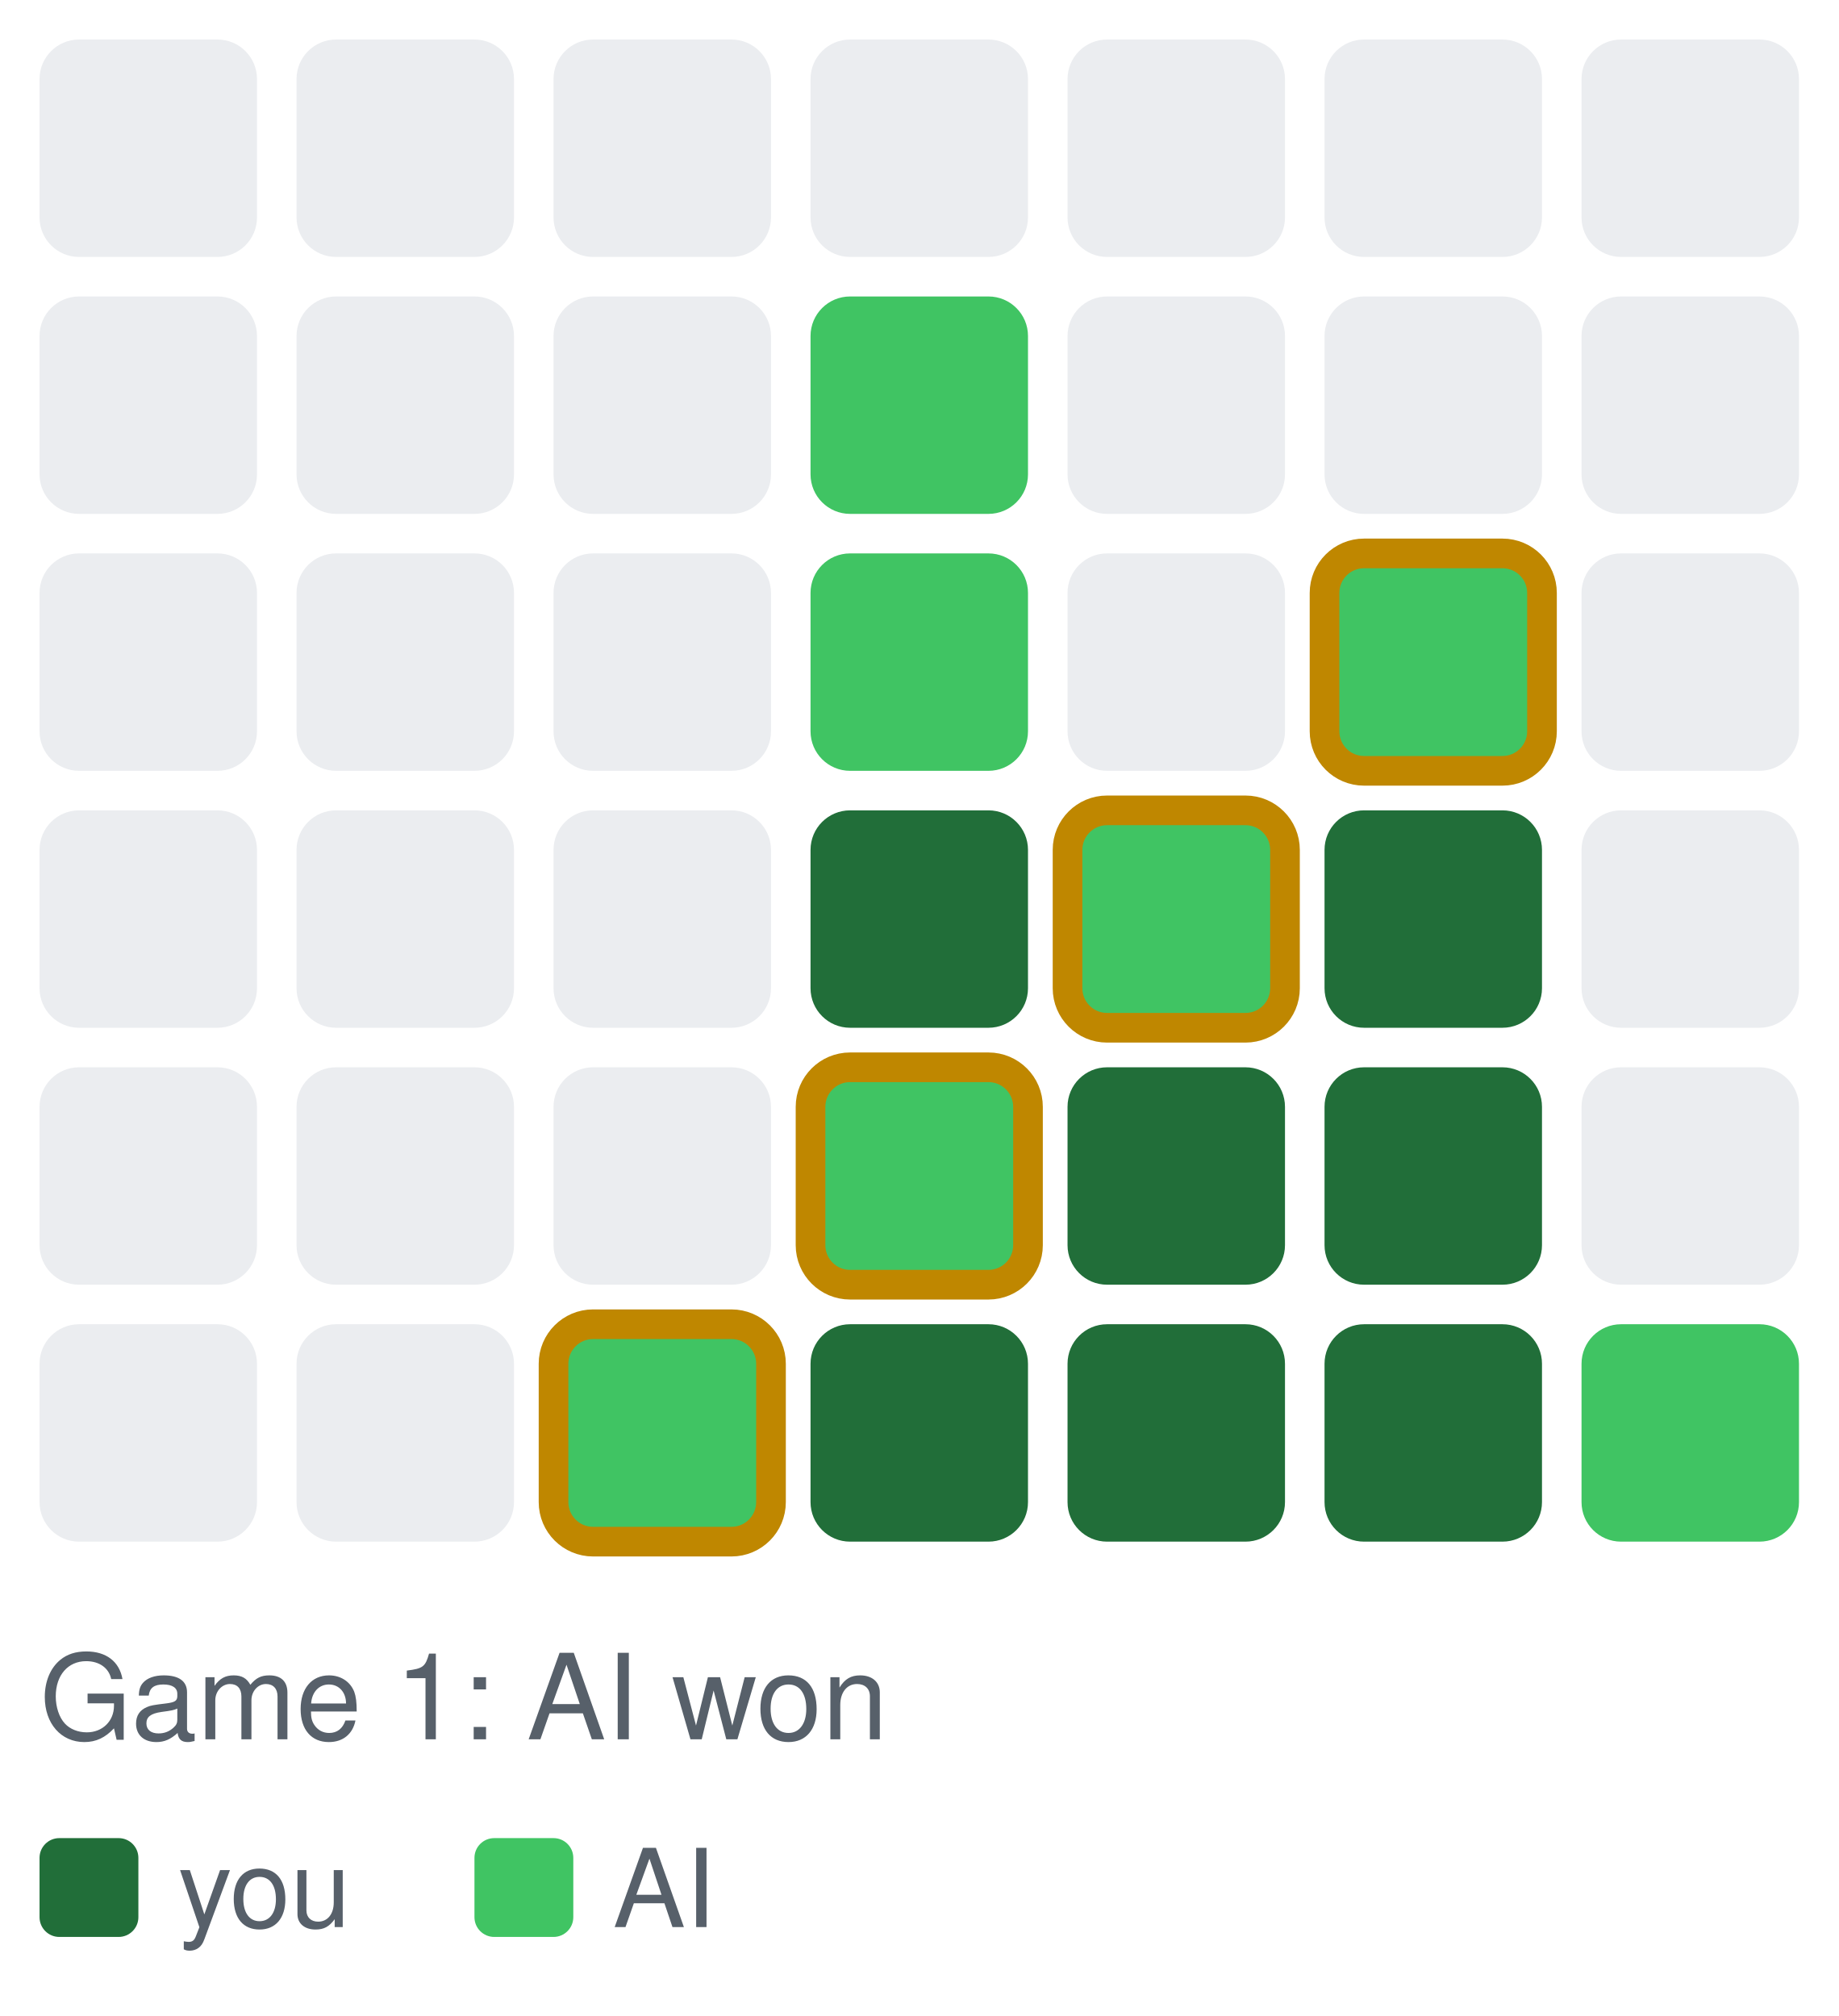
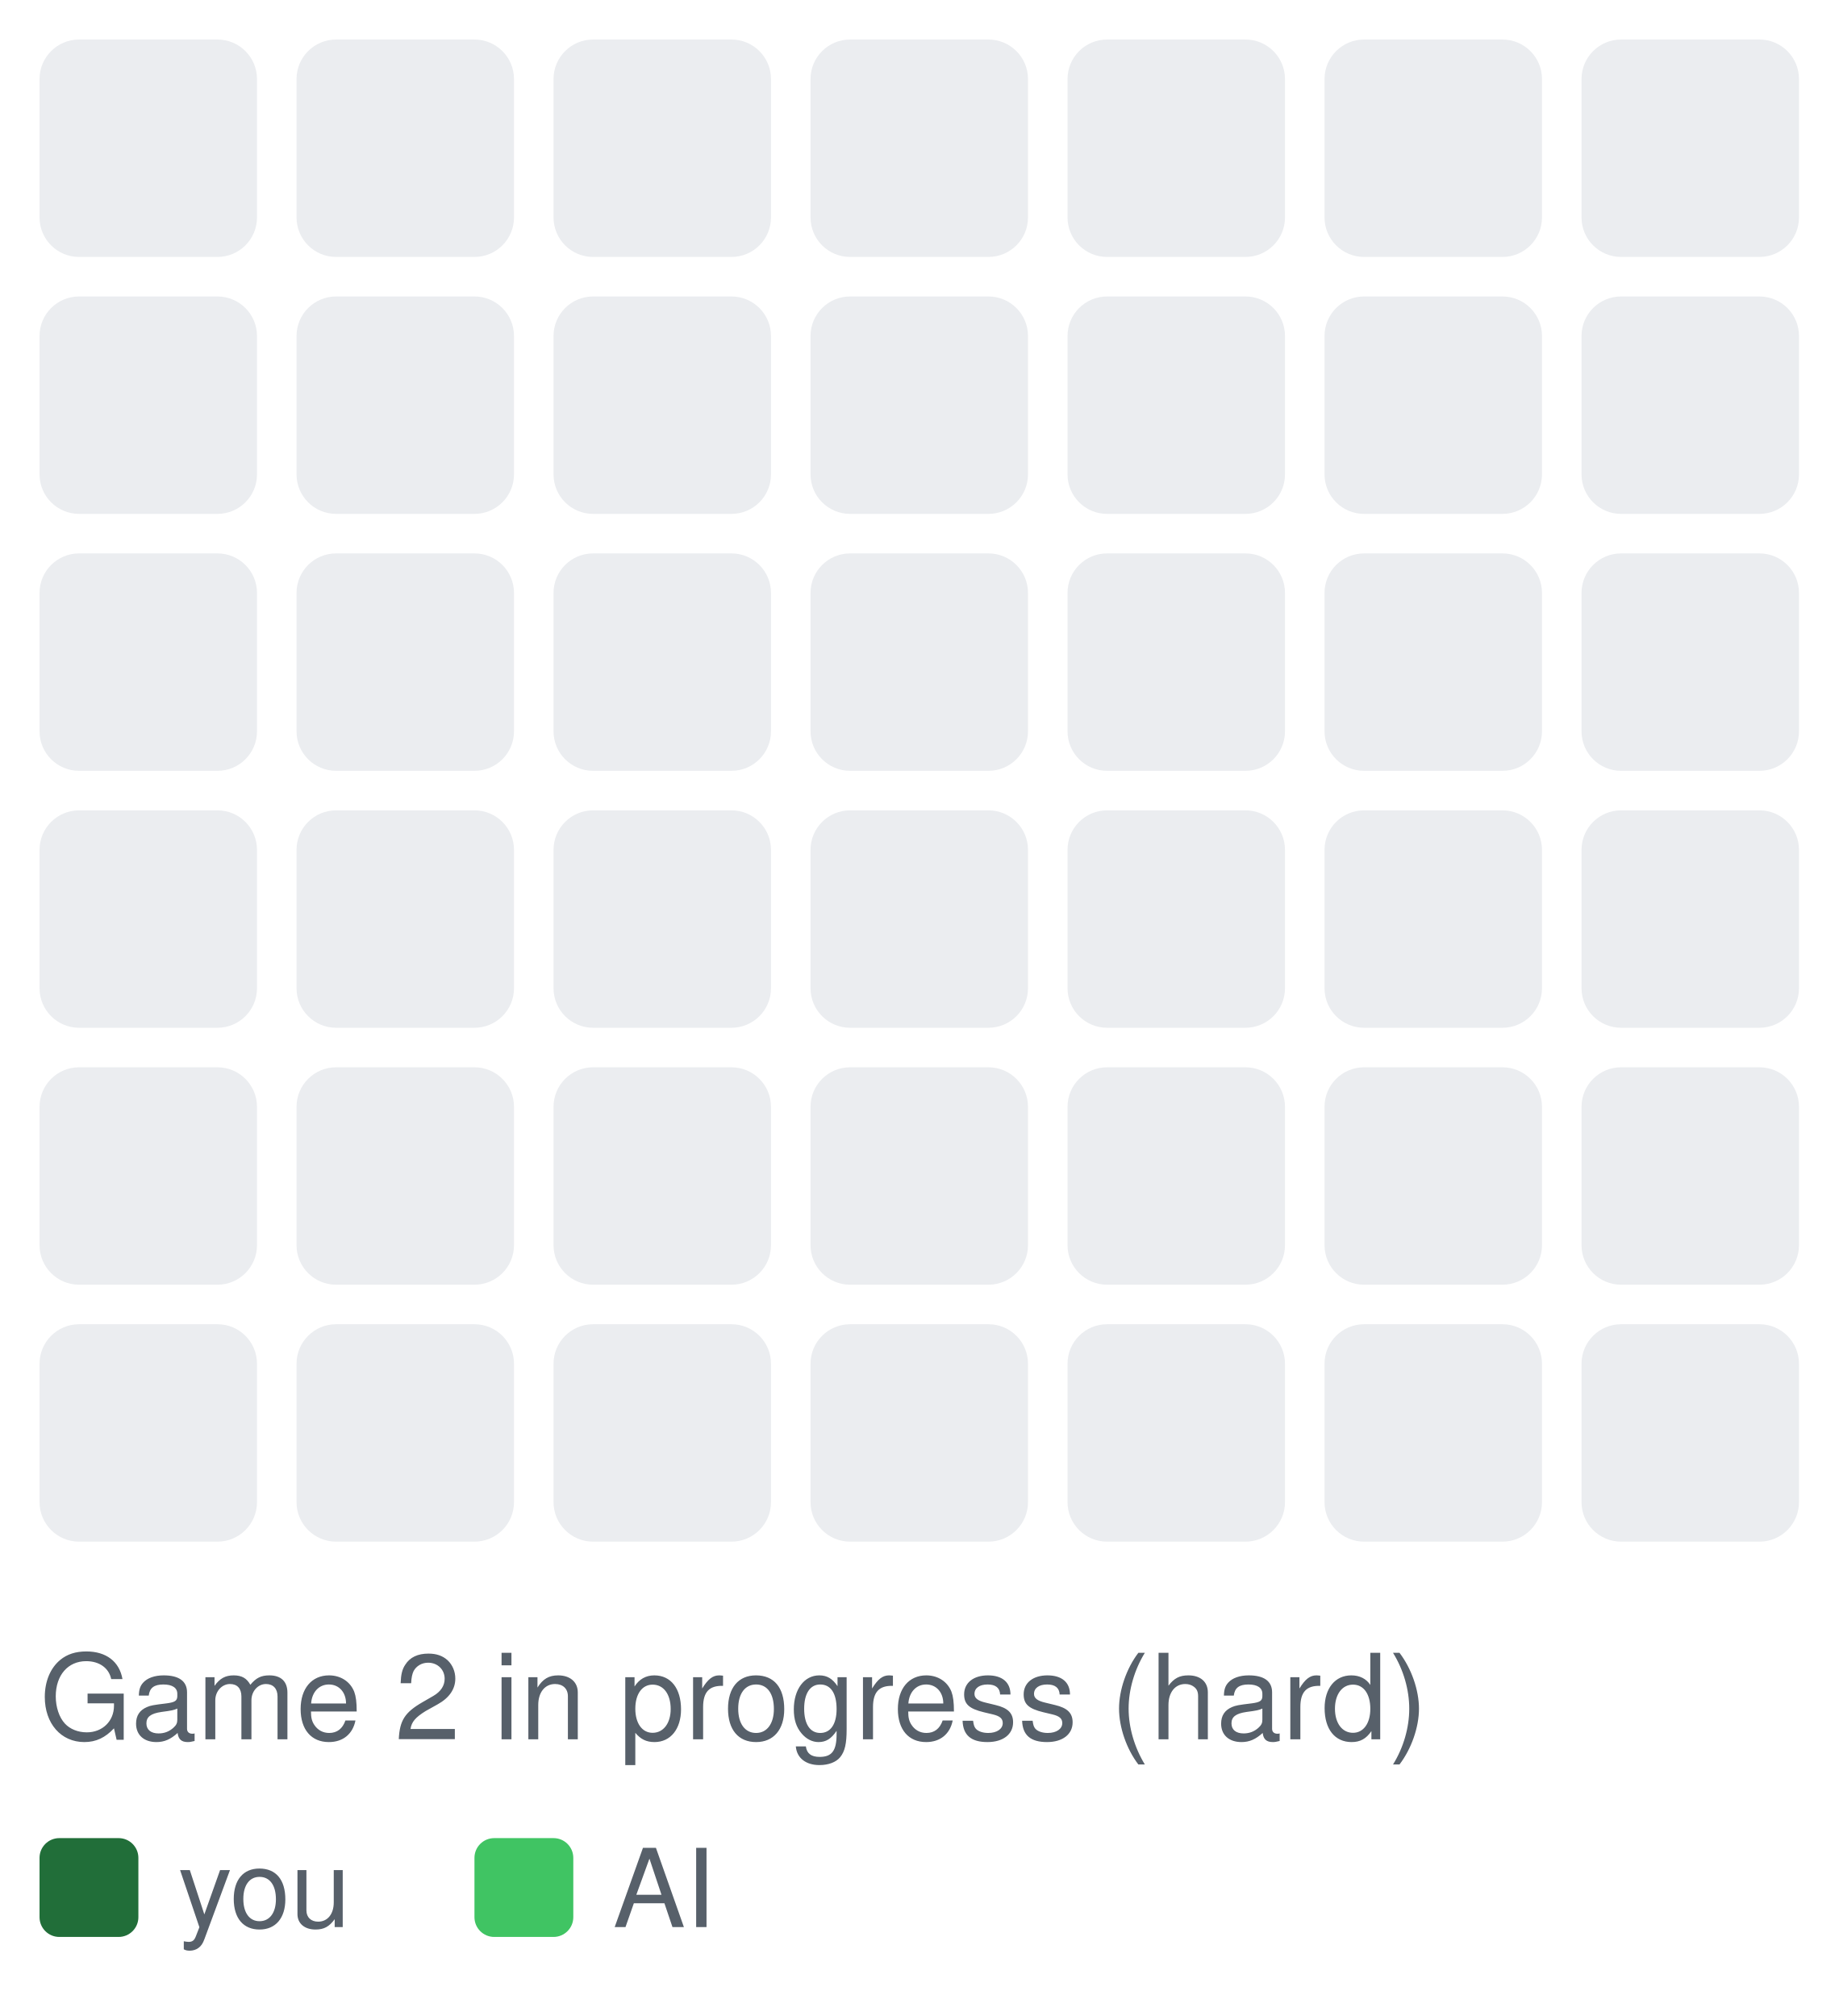
- <svg xmlns="http://www.w3.org/2000/svg" width="186" height="204" viewBox="0 0 186 204" role="img" aria-label="Commit Four: Game 1: AI won">
+ <svg xmlns="http://www.w3.org/2000/svg" width="186" height="204" viewBox="0 0 186 204" role="img" aria-label="Commit Four: Game 2 in progress (hard)">
  <rect x="4" y="134" width="22" height="22" rx="4" fill="#ebedf0" />
  <rect x="4" y="108" width="22" height="22" rx="4" fill="#ebedf0" />
  <rect x="4" y="82" width="22" height="22" rx="4" fill="#ebedf0" />
  <rect x="4" y="56" width="22" height="22" rx="4" fill="#ebedf0" />
  <rect x="4" y="30" width="22" height="22" rx="4" fill="#ebedf0" />
  <rect x="4" y="4" width="22" height="22" rx="4" fill="#ebedf0" />
  <rect x="30" y="134" width="22" height="22" rx="4" fill="#ebedf0" />
  <rect x="30" y="108" width="22" height="22" rx="4" fill="#ebedf0" />
  <rect x="30" y="82" width="22" height="22" rx="4" fill="#ebedf0" />
  <rect x="30" y="56" width="22" height="22" rx="4" fill="#ebedf0" />
  <rect x="30" y="30" width="22" height="22" rx="4" fill="#ebedf0" />
  <rect x="30" y="4" width="22" height="22" rx="4" fill="#ebedf0" />
-   <rect x="56" y="134" width="22" height="22" rx="4" fill="#40c463" stroke="#bf8700" stroke-width="3" />
+   <rect x="56" y="134" width="22" height="22" rx="4" fill="#ebedf0" />
  <rect x="56" y="108" width="22" height="22" rx="4" fill="#ebedf0" />
  <rect x="56" y="82" width="22" height="22" rx="4" fill="#ebedf0" />
  <rect x="56" y="56" width="22" height="22" rx="4" fill="#ebedf0" />
  <rect x="56" y="30" width="22" height="22" rx="4" fill="#ebedf0" />
  <rect x="56" y="4" width="22" height="22" rx="4" fill="#ebedf0" />
-   <rect x="82" y="134" width="22" height="22" rx="4" fill="#216e39" />
-   <rect x="82" y="108" width="22" height="22" rx="4" fill="#40c463" stroke="#bf8700" stroke-width="3" />
-   <rect x="82" y="82" width="22" height="22" rx="4" fill="#216e39" />
-   <rect x="82" y="56" width="22" height="22" rx="4" fill="#40c463" />
-   <rect x="82" y="30" width="22" height="22" rx="4" fill="#40c463" />
+   <rect x="82" y="134" width="22" height="22" rx="4" fill="#ebedf0" />
+   <rect x="82" y="108" width="22" height="22" rx="4" fill="#ebedf0" />
+   <rect x="82" y="82" width="22" height="22" rx="4" fill="#ebedf0" />
+   <rect x="82" y="56" width="22" height="22" rx="4" fill="#ebedf0" />
+   <rect x="82" y="30" width="22" height="22" rx="4" fill="#ebedf0" />
  <rect x="82" y="4" width="22" height="22" rx="4" fill="#ebedf0" />
-   <rect x="108" y="134" width="22" height="22" rx="4" fill="#216e39" />
-   <rect x="108" y="108" width="22" height="22" rx="4" fill="#216e39" />
-   <rect x="108" y="82" width="22" height="22" rx="4" fill="#40c463" stroke="#bf8700" stroke-width="3" />
+   <rect x="108" y="134" width="22" height="22" rx="4" fill="#ebedf0" />
+   <rect x="108" y="108" width="22" height="22" rx="4" fill="#ebedf0" />
+   <rect x="108" y="82" width="22" height="22" rx="4" fill="#ebedf0" />
  <rect x="108" y="56" width="22" height="22" rx="4" fill="#ebedf0" />
  <rect x="108" y="30" width="22" height="22" rx="4" fill="#ebedf0" />
  <rect x="108" y="4" width="22" height="22" rx="4" fill="#ebedf0" />
-   <rect x="134" y="134" width="22" height="22" rx="4" fill="#216e39" />
-   <rect x="134" y="108" width="22" height="22" rx="4" fill="#216e39" />
-   <rect x="134" y="82" width="22" height="22" rx="4" fill="#216e39" />
-   <rect x="134" y="56" width="22" height="22" rx="4" fill="#40c463" stroke="#bf8700" stroke-width="3" />
+   <rect x="134" y="134" width="22" height="22" rx="4" fill="#ebedf0" />
+   <rect x="134" y="108" width="22" height="22" rx="4" fill="#ebedf0" />
+   <rect x="134" y="82" width="22" height="22" rx="4" fill="#ebedf0" />
+   <rect x="134" y="56" width="22" height="22" rx="4" fill="#ebedf0" />
  <rect x="134" y="30" width="22" height="22" rx="4" fill="#ebedf0" />
  <rect x="134" y="4" width="22" height="22" rx="4" fill="#ebedf0" />
-   <rect x="160" y="134" width="22" height="22" rx="4" fill="#40c463" />
+   <rect x="160" y="134" width="22" height="22" rx="4" fill="#ebedf0" />
  <rect x="160" y="108" width="22" height="22" rx="4" fill="#ebedf0" />
  <rect x="160" y="82" width="22" height="22" rx="4" fill="#ebedf0" />
  <rect x="160" y="56" width="22" height="22" rx="4" fill="#ebedf0" />
  <rect x="160" y="30" width="22" height="22" rx="4" fill="#ebedf0" />
  <rect x="160" y="4" width="22" height="22" rx="4" fill="#ebedf0" />
-   <text x="4" y="176" font-family="-apple-system,Segoe UI,Helvetica,Arial,sans-serif" font-size="12" fill="#57606a">Game 1: AI won</text>
+   <text x="4" y="176" font-family="-apple-system,Segoe UI,Helvetica,Arial,sans-serif" font-size="12" fill="#57606a">Game 2 in progress (hard)</text>
  <rect x="4" y="186" width="10" height="10" rx="2" fill="#216e39" />
  <text x="18" y="195" font-family="-apple-system,Segoe UI,Helvetica,Arial,sans-serif" font-size="11" fill="#57606a">you</text>
  <rect x="48" y="186" width="10" height="10" rx="2" fill="#40c463" />
  <text x="62" y="195" font-family="-apple-system,Segoe UI,Helvetica,Arial,sans-serif" font-size="11" fill="#57606a">AI</text>
</svg>
